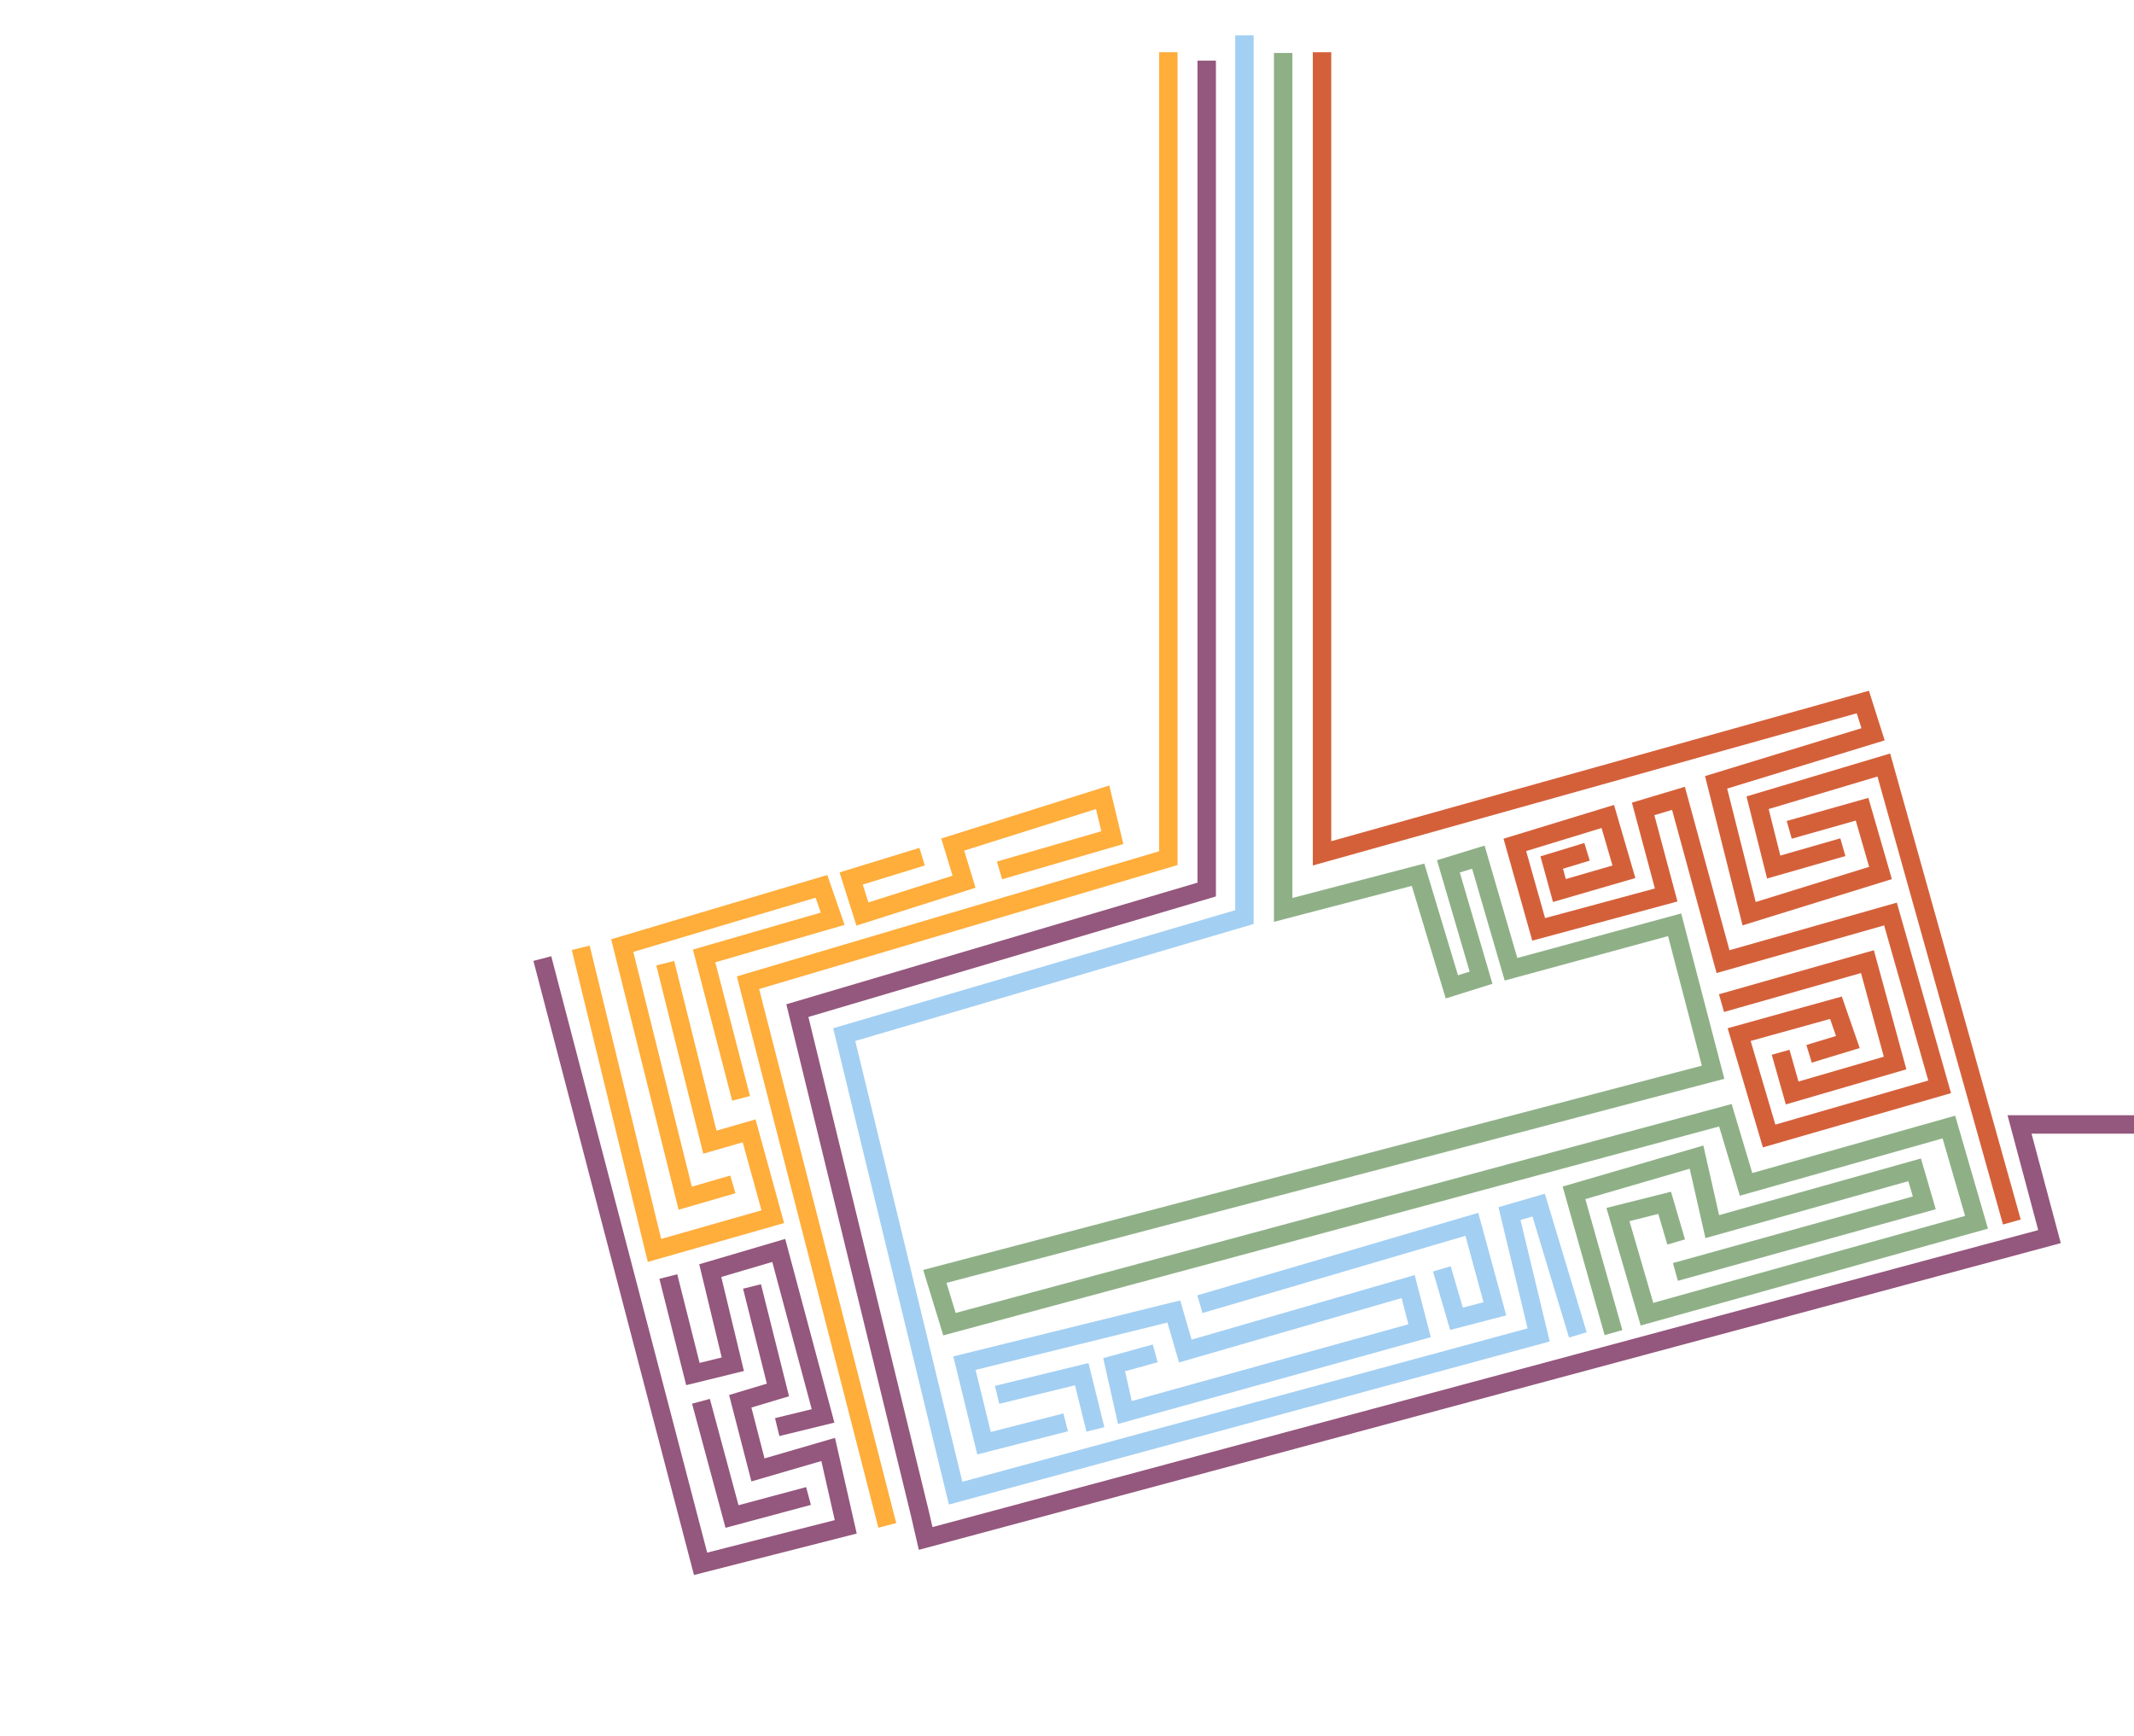
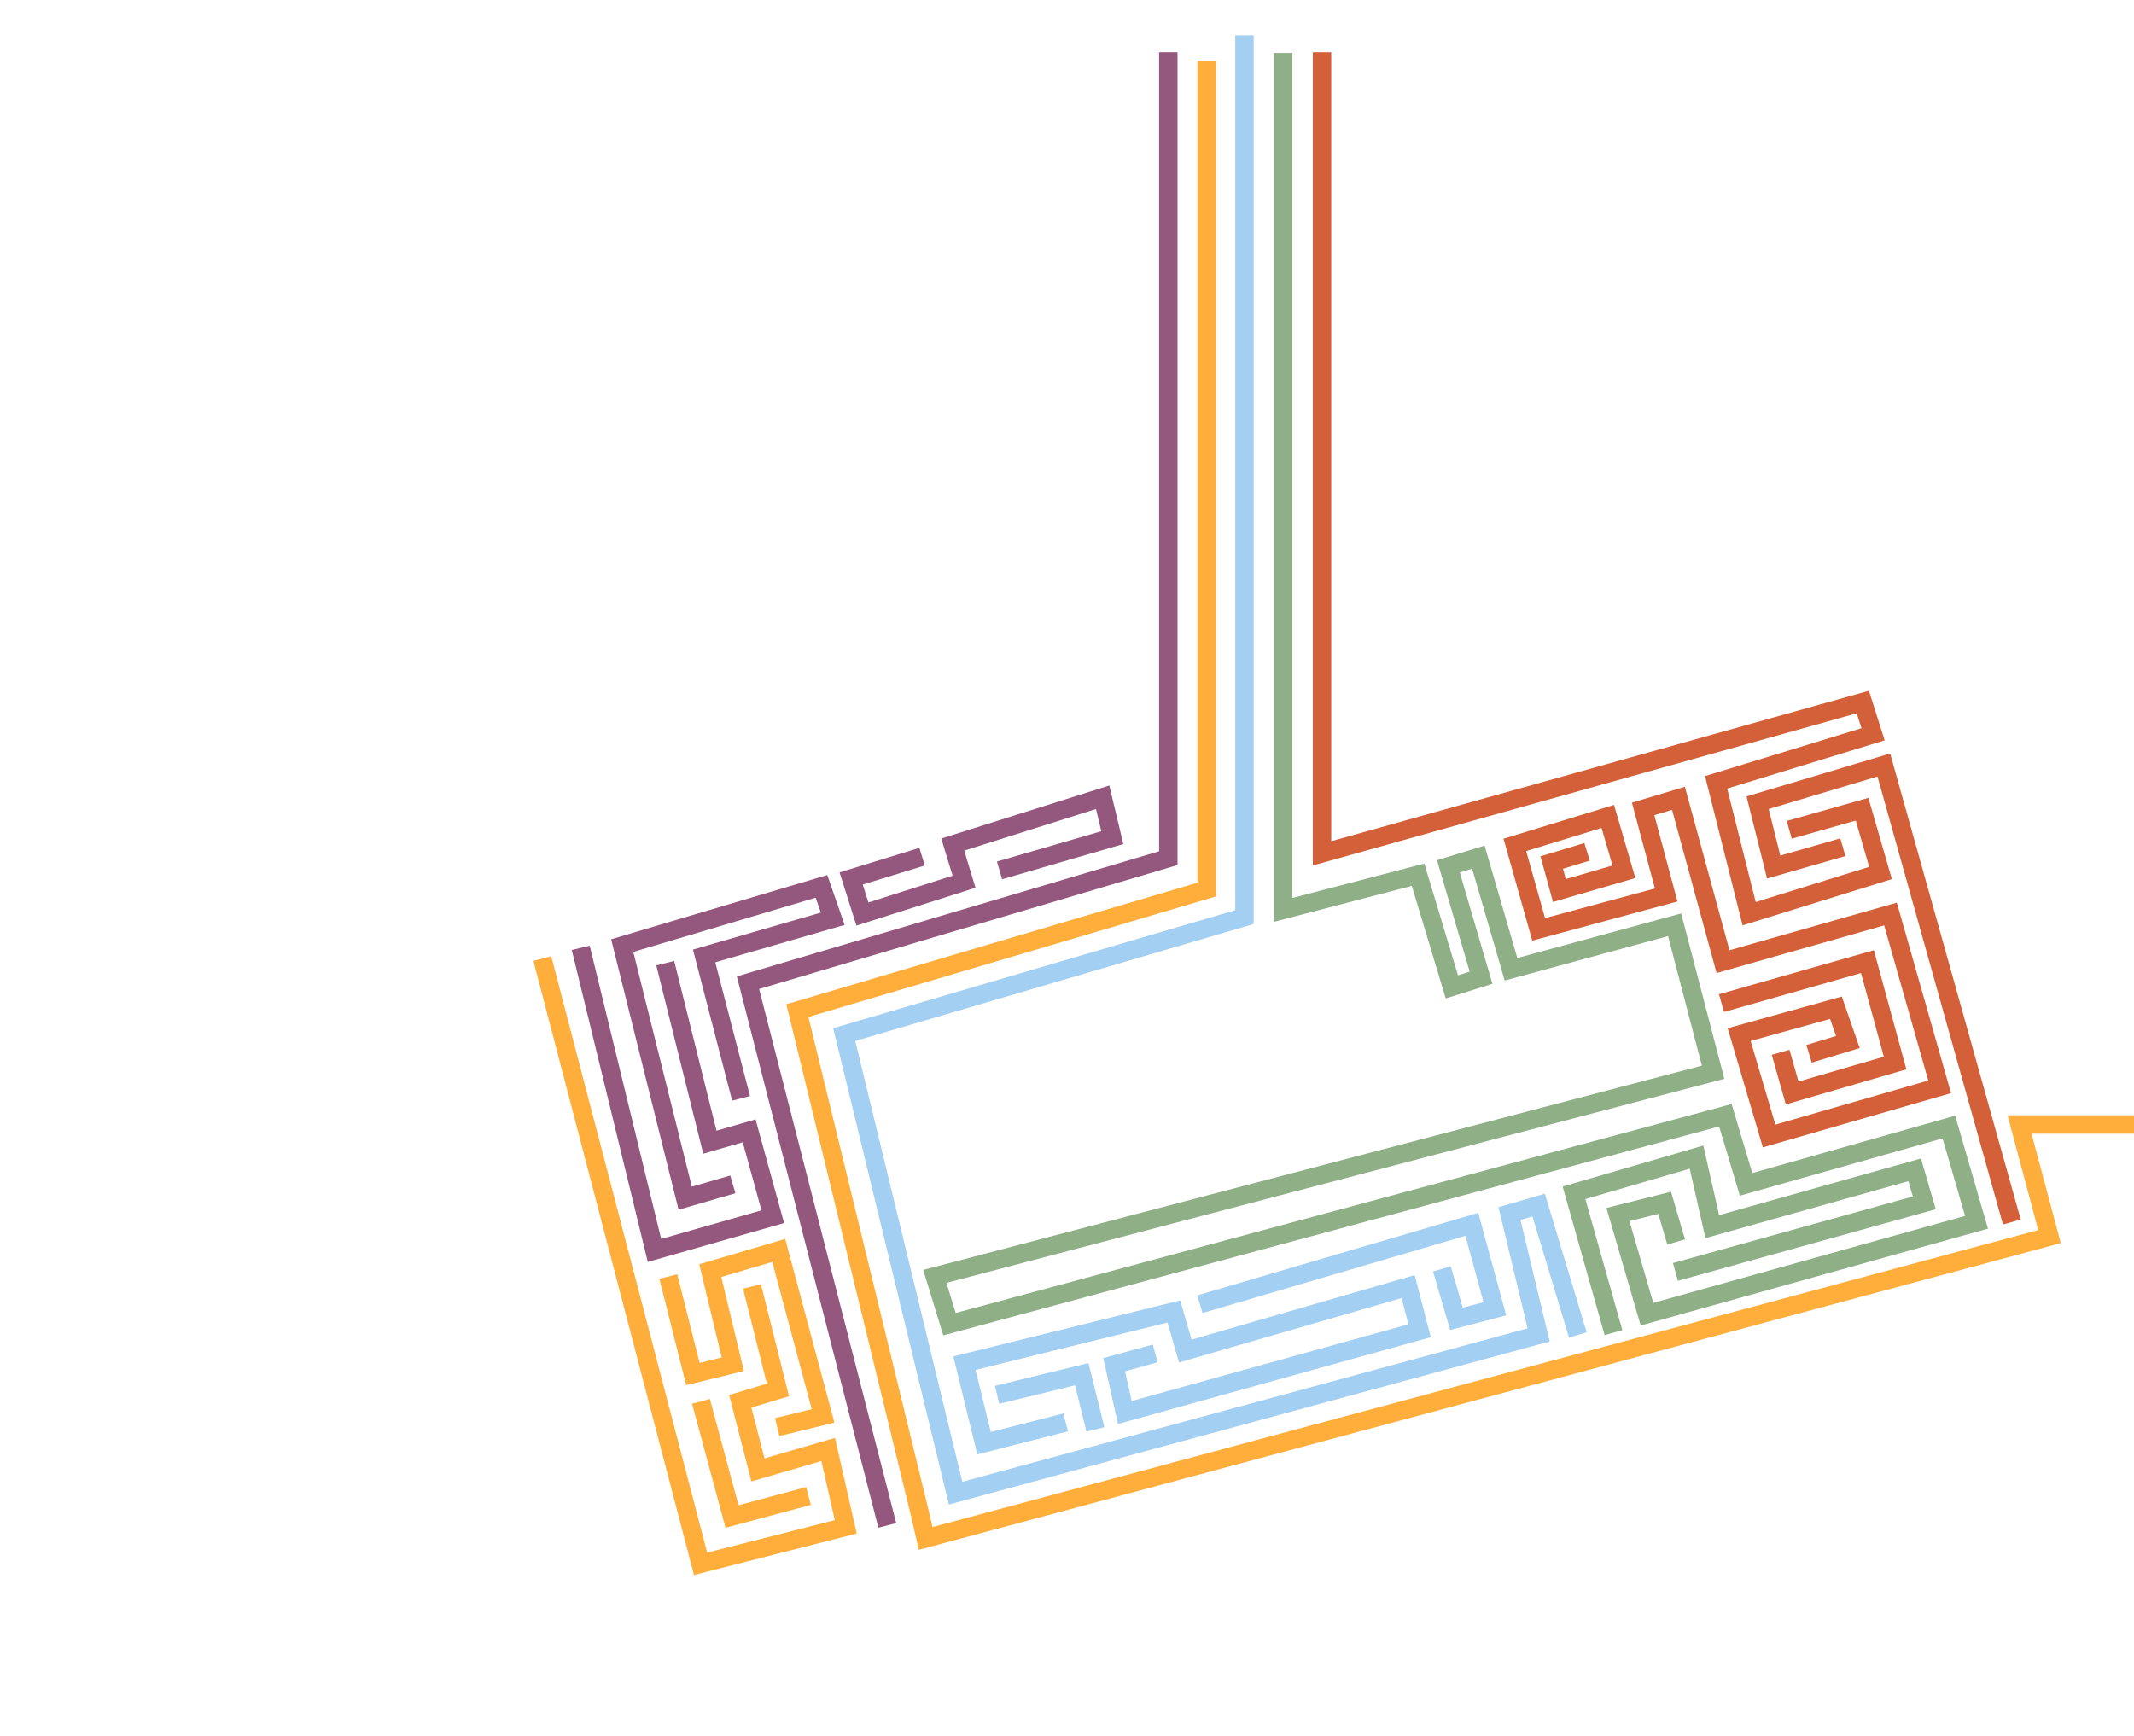
<svg xmlns="http://www.w3.org/2000/svg" width="1389" height="1130" viewBox="0 0 1389 1130" fill="none">
-   <path d="M760.442 34V558.642L486.853 639.71L577.53 993" stroke="#FFAD3B" stroke-width="12" />
-   <path d="M785.422 39.5V579.072L519 657.886L598.693 985L602.5 1001.5L1334 805L1314.5 732H1389" stroke="#94577D" stroke-width="12" />
-   <path d="M810 23V597L549.5 673.5L622 972L1001.5 869L982.5 790L1001.5 784.5L1027 869" stroke="#A3CFF2" stroke-width="12" />
-   <path d="M781 849L958 797L973 852L948 858.5L938.5 826" stroke="#A3CFF2" stroke-width="12" />
-   <path d="M835.196 34.5V592.316L923 569.42L945 642.42L964 636.473L942.746 563.973L962.246 557.973L983.5 630.973L1090 602L1115.04 698L608.47 830.906L618 862L1123.03 726L1136.5 771L1268.5 733.67L1286.5 795.67L1072 855.5L1053.11 790.631L1083.5 783L1091 808.5" stroke="#8FB087" stroke-width="12" />
-   <path d="M860.5 34V555.5L1212.5 457L1219.16 478L1117 509.286L1138.5 594.786L1224 568.286L1212 526.786L1164.59 540.202" stroke="#D4603A" stroke-width="12" />
-   <path d="M1120.5 653L1215.5 626L1233.5 692L1166.5 711.5L1159 685M1177.5 686L1202.75 678.329L1195 656L1132 673.5L1151.5 739.5L1262.5 707.5L1230.5 595L1121.5 626L1092.5 519.686L1069.5 526.585L1084.5 582.607L1001.5 605L986 550L1046.5 531.5L1057 567.5L1015 579.707L1010 561.5L1033 554.5" stroke="#D4603A" stroke-width="12" />
-   <path d="M1090.5 828L1252.5 783.024L1246.23 761.524L1114.5 798.5L1104.25 753.25L1024.5 776.5L1050.2 867.5" stroke="#8FB087" stroke-width="12" />
-   <path d="M1199.5 551.5L1154.48 564.417L1144 522.558L1226.16 498L1309.5 795.5" stroke="#D4603A" stroke-width="12" />
-   <path d="M713 930.5L704.091 894.549L649 908" stroke="#A3CFF2" stroke-width="12" />
-   <path d="M693.645 925.921L640.5 939.491L627.75 887.382L764.022 853.741L771.5 879.491L916.546 837.528L924 866.278L732.173 919.491L725.189 888.382L751.919 881.023" stroke="#A3CFF2" stroke-width="12" />
-   <path d="M433 627L462.05 743.534L487.609 736.153L503 792.037L426 814L378 617" stroke="#FFAD3B" stroke-width="12" />
-   <path d="M482.361 715L458.296 622.298L542 598.069L534.676 577L405 615.55L446 780L477 771" stroke="#FFAD3B" stroke-width="12" />
-   <path d="M650.575 566.615L724 545.282L717.702 519L620.133 549.795L627.481 573.974L561.348 595L554 571.872L600.188 557.679" stroke="#FFAD3B" stroke-width="12" />
-   <path d="M505.874 929L535.719 921.712L506.874 814L462.296 827.136L476.98 888.085L451 894.453L435 831" stroke="#94577D" stroke-width="12" />
-   <path d="M456.25 912.203L476.463 987.203L526.25 973.85" stroke="#94577D" stroke-width="12" />
-   <path d="M489.478 837.453L506.353 904.822L481.822 912.19L493.353 956.874L539.047 943.558L550.485 993.927L456 1018L353 624" stroke="#94577D" stroke-width="12" />
+   <path d="M760.442 34V558.642L486.853 639.71L577.53 993" stroke-width="12" stroke="#94577D" />
+   <path d="M785.422 39.5V579.072L519 657.886L598.693 985L602.5 1001.5L1334 805L1314.5 732H1389" stroke-width="12" stroke="#FFAD3B" />
+   <path d="M810 23V597L549.5 673.5L622 972L1001.5 869L982.5 790L1001.5 784.5L1027 869" stroke-width="12" stroke="#A3CFF2" />
+   <path d="M781 849L958 797L973 852L948 858.5L938.5 826" stroke-width="12" stroke="#A3CFF2" />
+   <path d="M835.196 34.5V592.316L923 569.42L945 642.42L964 636.473L942.746 563.973L962.246 557.973L983.5 630.973L1090 602L1115.04 698L608.47 830.906L618 862L1123.03 726L1136.5 771L1268.5 733.67L1286.5 795.67L1072 855.5L1053.11 790.631L1083.5 783L1091 808.5" stroke-width="12" stroke="#8FB087" />
+   <path d="M860.5 34V555.5L1212.5 457L1219.16 478L1117 509.286L1138.5 594.786L1224 568.286L1212 526.786L1164.59 540.202" stroke-width="12" stroke="#D4603A" />
+   <path d="M1120.5 653L1215.5 626L1233.5 692L1166.5 711.5L1159 685M1177.5 686L1202.75 678.329L1195 656L1132 673.5L1151.5 739.5L1262.5 707.5L1230.5 595L1121.5 626L1092.5 519.686L1069.5 526.585L1084.5 582.607L1001.5 605L986 550L1046.5 531.5L1057 567.5L1015 579.707L1010 561.5L1033 554.5" stroke-width="12" stroke="#D4603A" />
+   <path d="M1090.5 828L1252.5 783.024L1246.23 761.524L1114.5 798.5L1104.25 753.25L1024.5 776.5L1050.2 867.5" stroke-width="12" stroke="#8FB087" />
+   <path d="M1199.5 551.5L1154.48 564.417L1144 522.558L1226.16 498L1309.5 795.5" stroke-width="12" stroke="#D4603A" />
+   <path d="M713 930.5L704.091 894.549L649 908" stroke-width="12" stroke="#A3CFF2" />
+   <path d="M693.645 925.921L640.5 939.491L627.75 887.382L764.022 853.741L771.5 879.491L916.546 837.528L924 866.278L732.173 919.491L725.189 888.382L751.919 881.023" stroke-width="12" stroke="#A3CFF2" />
+   <path d="M433 627L462.05 743.534L487.609 736.153L503 792.037L426 814L378 617" stroke-width="12" stroke="#94577D" />
+   <path d="M482.361 715L458.296 622.298L542 598.069L534.676 577L405 615.55L446 780L477 771" stroke-width="12" stroke="#94577D" />
+   <path d="M650.575 566.615L724 545.282L717.702 519L620.133 549.795L627.481 573.974L561.348 595L554 571.872L600.188 557.679" stroke-width="12" stroke="#94577D" />
+   <path d="M505.874 929L535.719 921.712L506.874 814L462.296 827.136L476.98 888.085L451 894.453L435 831" stroke-width="12" stroke="#FFAD3B" />
+   <path d="M456.25 912.203L476.463 987.203L526.25 973.85" stroke-width="12" stroke="#FFAD3B" />
+   <path d="M489.478 837.453L506.353 904.822L481.822 912.19L493.353 956.874L539.047 943.558L550.485 993.927L456 1018L353 624" stroke-width="12" stroke="#FFAD3B" />
</svg>
